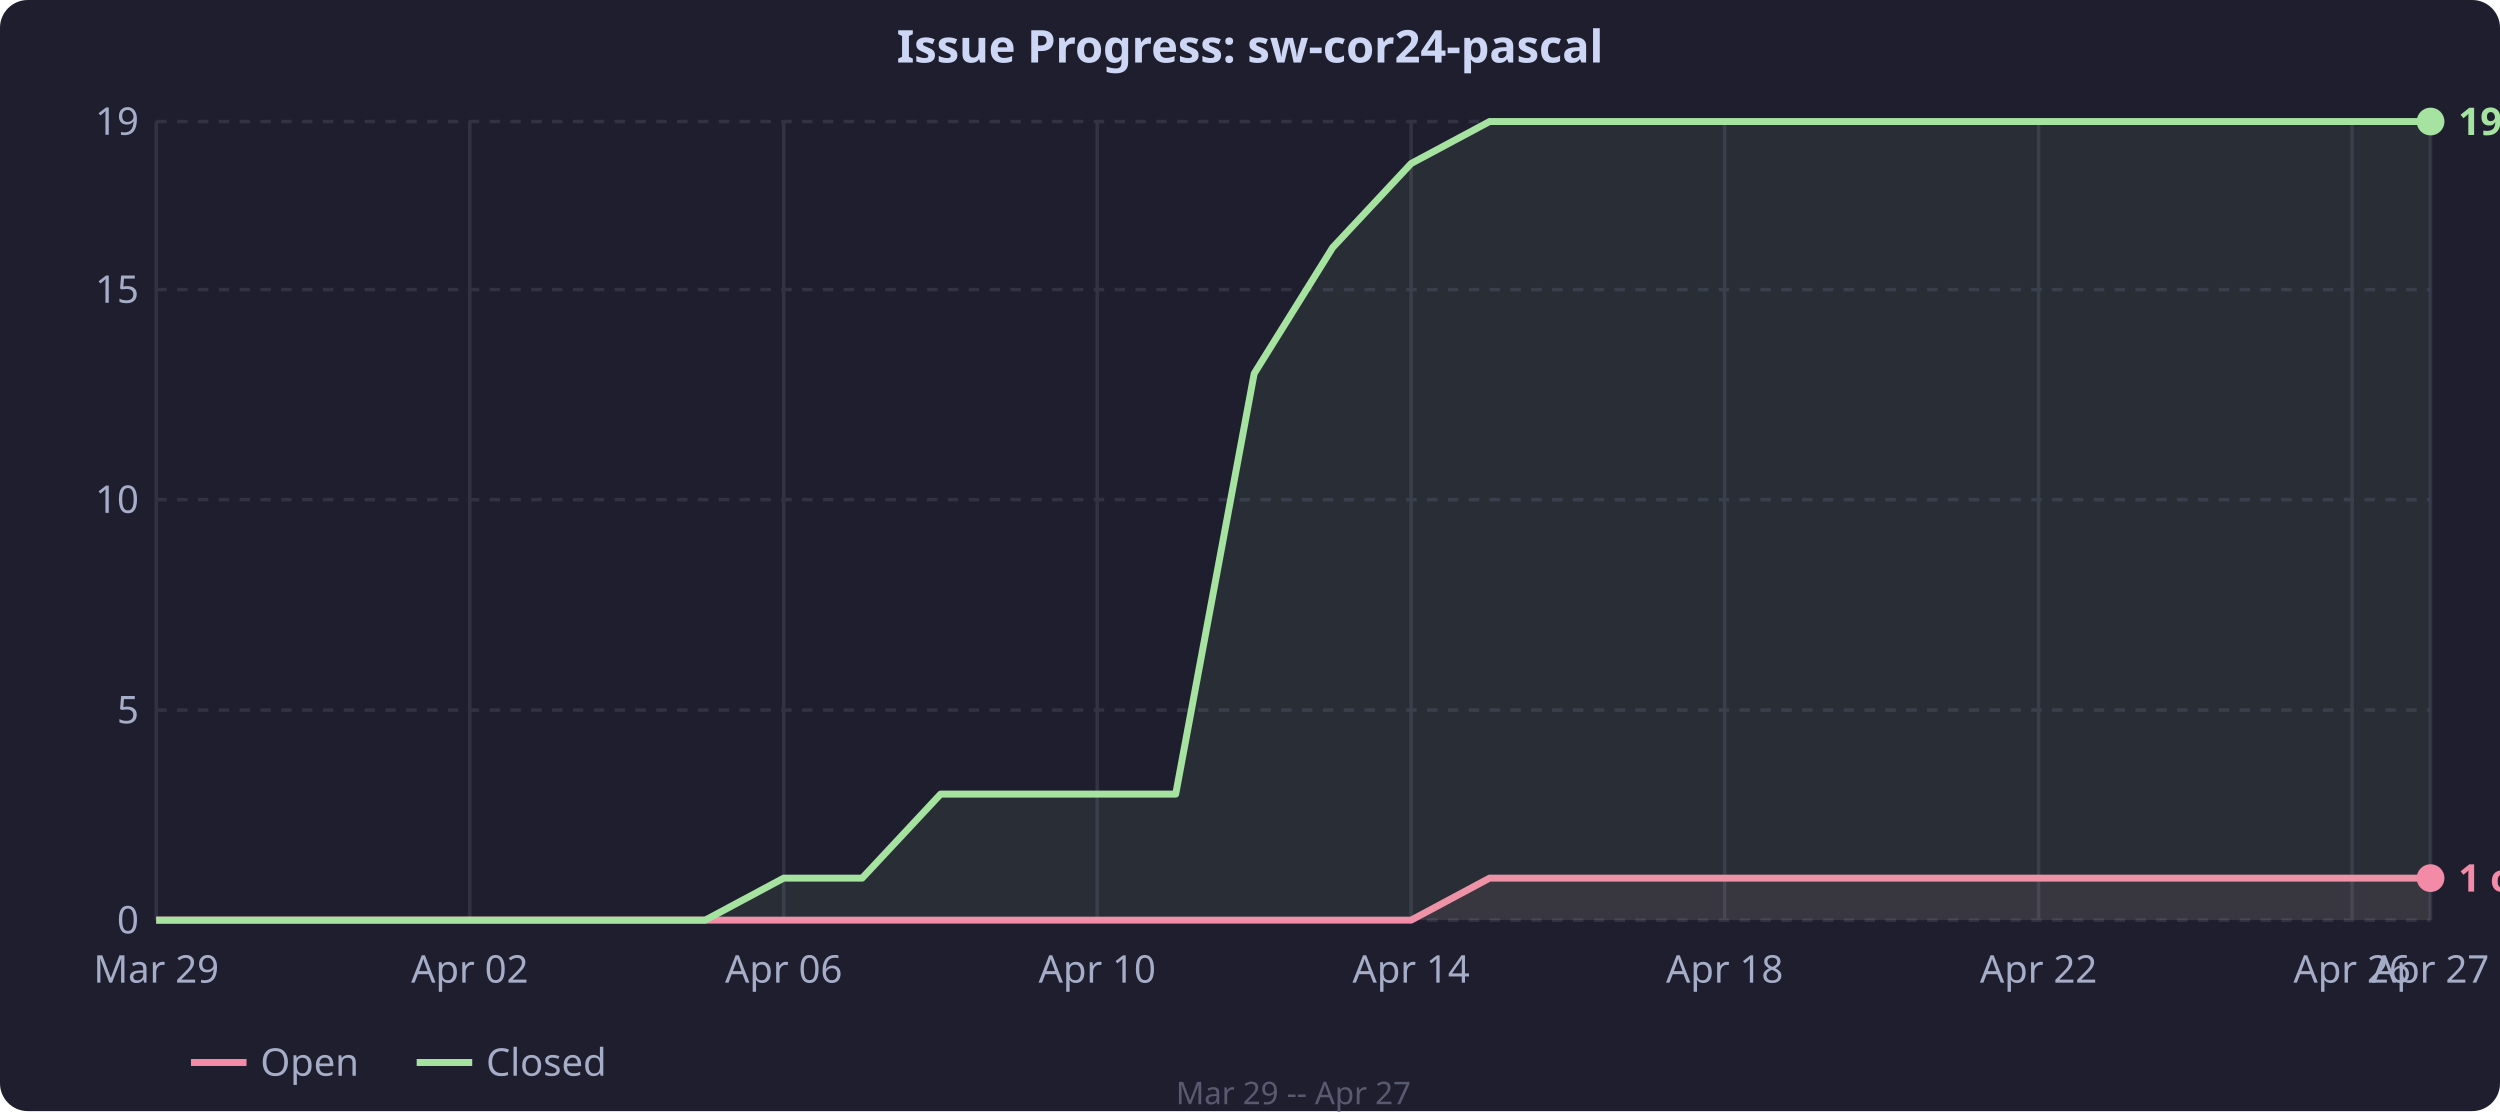
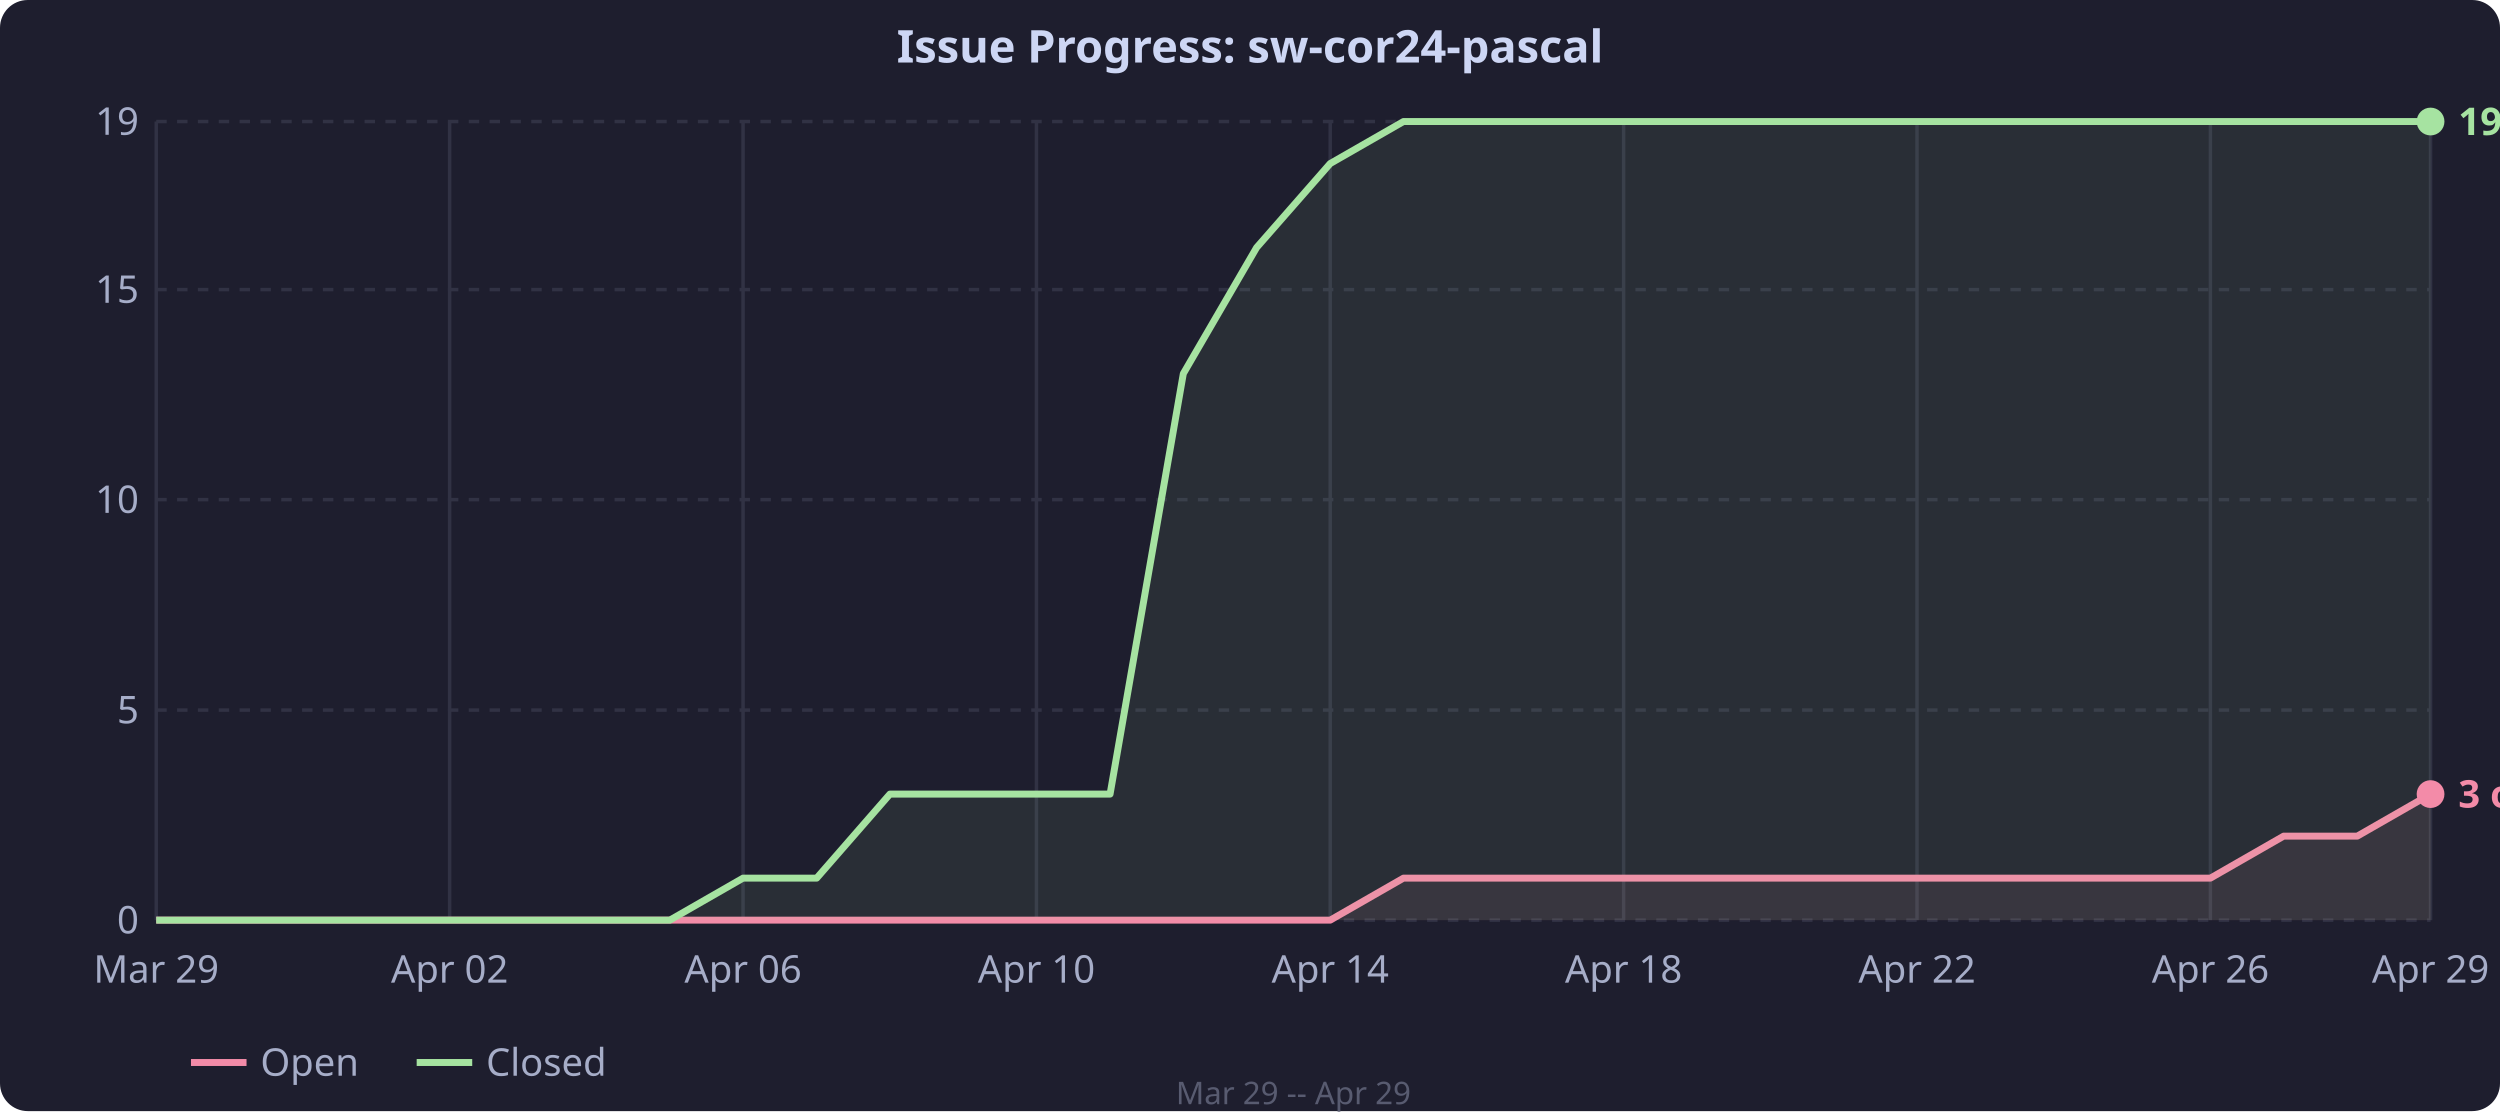
<svg xmlns="http://www.w3.org/2000/svg" viewBox="0 0 720 320" style="font-family: system-ui, sans-serif; font-size: 11px; color: #cdd6f4;">
  <rect width="720" height="320" fill="#1e1e2e" rx="8" />
  <line x1="45" y1="265.0" x2="700" y2="265.0" stroke="#313244" stroke-dasharray="3,3" />
  <text x="40" y="265.0" fill="#a6adc8" text-anchor="end" dominant-baseline="middle">0</text>
  <line x1="45" y1="204.5" x2="700" y2="204.5" stroke="#313244" stroke-dasharray="3,3" />
  <text x="40" y="204.5" fill="#a6adc8" text-anchor="end" dominant-baseline="middle">5</text>
  <line x1="45" y1="143.9" x2="700" y2="143.9" stroke="#313244" stroke-dasharray="3,3" />
  <text x="40" y="143.9" fill="#a6adc8" text-anchor="end" dominant-baseline="middle">10</text>
  <line x1="45" y1="83.4" x2="700" y2="83.4" stroke="#313244" stroke-dasharray="3,3" />
  <text x="40" y="83.4" fill="#a6adc8" text-anchor="end" dominant-baseline="middle">15</text>
  <line x1="45" y1="35.0" x2="700" y2="35.0" stroke="#313244" stroke-dasharray="3,3" />
  <text x="40" y="35.0" fill="#a6adc8" text-anchor="end" dominant-baseline="middle">19</text>
  <text x="45.0" y="283" fill="#a6adc8" text-anchor="middle">Mar 29</text>
  <line x1="45.0" y1="35" x2="45.0" y2="265" stroke="#313244" />
-   <text x="135.3" y="283" fill="#a6adc8" text-anchor="middle">Apr 02</text>
-   <line x1="135.3" y1="35" x2="135.3" y2="265" stroke="#313244" />
-   <text x="225.7" y="283" fill="#a6adc8" text-anchor="middle">Apr 06</text>
-   <line x1="225.7" y1="35" x2="225.7" y2="265" stroke="#313244" />
-   <text x="316.0" y="283" fill="#a6adc8" text-anchor="middle">Apr 10</text>
-   <line x1="316.0" y1="35" x2="316.0" y2="265" stroke="#313244" />
-   <text x="406.4" y="283" fill="#a6adc8" text-anchor="middle">Apr 14</text>
-   <line x1="406.4" y1="35" x2="406.4" y2="265" stroke="#313244" />
-   <text x="496.7" y="283" fill="#a6adc8" text-anchor="middle">Apr 18</text>
-   <line x1="496.7" y1="35" x2="496.7" y2="265" stroke="#313244" />
-   <text x="587.1" y="283" fill="#a6adc8" text-anchor="middle">Apr 22</text>
-   <line x1="587.1" y1="35" x2="587.1" y2="265" stroke="#313244" />
-   <text x="677.4" y="283" fill="#a6adc8" text-anchor="middle">Apr 26</text>
-   <line x1="677.4" y1="35" x2="677.4" y2="265" stroke="#313244" />
-   <text x="700.0" y="283" fill="#a6adc8" text-anchor="middle">Apr 27</text>
+   <text x="129.5" y="283" fill="#a6adc8" text-anchor="middle">Apr 02</text>
+   <line x1="129.5" y1="35" x2="129.5" y2="265" stroke="#313244" />
+   <text x="214.0" y="283" fill="#a6adc8" text-anchor="middle">Apr 06</text>
+   <line x1="214.0" y1="35" x2="214.0" y2="265" stroke="#313244" />
+   <text x="298.5" y="283" fill="#a6adc8" text-anchor="middle">Apr 10</text>
+   <line x1="298.5" y1="35" x2="298.5" y2="265" stroke="#313244" />
+   <text x="383.1" y="283" fill="#a6adc8" text-anchor="middle">Apr 14</text>
+   <line x1="383.1" y1="35" x2="383.1" y2="265" stroke="#313244" />
+   <text x="467.6" y="283" fill="#a6adc8" text-anchor="middle">Apr 18</text>
+   <line x1="467.6" y1="35" x2="467.6" y2="265" stroke="#313244" />
+   <text x="552.1" y="283" fill="#a6adc8" text-anchor="middle">Apr 22</text>
+   <line x1="552.1" y1="35" x2="552.1" y2="265" stroke="#313244" />
+   <text x="636.6" y="283" fill="#a6adc8" text-anchor="middle">Apr 26</text>
+   <line x1="636.6" y1="35" x2="636.6" y2="265" stroke="#313244" />
+   <text x="700.0" y="283" fill="#a6adc8" text-anchor="middle">Apr 29</text>
  <line x1="700.0" y1="35" x2="700.0" y2="265" stroke="#313244" />
-   <polygon fill="rgba(243,139,168,0.08)" points="45.0,265.0 67.6,265.0 90.2,265.0 112.8,265.0 135.3,265.0 157.9,265.0 180.5,265.0 203.1,265.0 225.7,265.0 248.3,265.0 270.9,265.0 293.4,265.0 316.0,265.0 338.6,265.0 361.2,265.0 383.8,265.0 406.4,265.0 429.0,252.9 451.6,252.9 474.1,252.9 496.7,252.9 519.3,252.9 541.9,252.9 564.5,252.9 587.1,252.9 609.7,252.9 632.2,252.9 654.8,252.9 677.4,252.9 700.0,252.9 700.0,265.0 45.0,265.0" />
-   <polyline fill="none" stroke="#f38ba8" stroke-width="2" stroke-linejoin="round" points="45.0,265.0 67.6,265.0 90.2,265.0 112.8,265.0 135.3,265.0 157.9,265.0 180.5,265.0 203.1,265.0 225.7,265.0 248.3,265.0 270.9,265.0 293.4,265.0 316.0,265.0 338.6,265.0 361.2,265.0 383.8,265.0 406.4,265.0 429.0,252.9 451.6,252.9 474.1,252.9 496.7,252.9 519.3,252.9 541.9,252.9 564.5,252.9 587.1,252.9 609.7,252.9 632.2,252.9 654.8,252.9 677.4,252.9 700.0,252.9" />
-   <polygon fill="rgba(166,227,161,0.08)" points="45.0,265.0 67.6,265.0 90.2,265.0 112.8,265.0 135.3,265.0 157.9,265.0 180.5,265.0 203.1,265.0 225.7,252.9 248.3,252.9 270.9,228.7 293.4,228.7 316.0,228.7 338.6,228.7 361.2,107.6 383.8,71.3 406.4,47.1 429.0,35.0 451.6,35.0 474.1,35.0 496.7,35.0 519.3,35.0 541.9,35.0 564.5,35.0 587.1,35.0 609.7,35.0 632.2,35.0 654.8,35.0 677.4,35.0 700.0,35.0 700.0,265.0 45.0,265.0" />
-   <polyline fill="none" stroke="#a6e3a1" stroke-width="2" stroke-linejoin="round" points="45.0,265.0 67.6,265.0 90.2,265.0 112.8,265.0 135.3,265.0 157.9,265.0 180.5,265.0 203.1,265.0 225.7,252.9 248.3,252.9 270.9,228.7 293.4,228.7 316.0,228.7 338.6,228.7 361.2,107.6 383.8,71.3 406.4,47.1 429.0,35.0 451.6,35.0 474.1,35.0 496.7,35.0 519.3,35.0 541.9,35.0 564.5,35.0 587.1,35.0 609.7,35.0 632.2,35.0 654.8,35.0 677.4,35.0 700.0,35.0" />
-   <circle cx="700.0" cy="252.9" r="4" fill="#f38ba8" />
+   <polygon fill="rgba(243,139,168,0.08)" points="45.0,265.0 66.1,265.0 87.3,265.0 108.4,265.0 129.5,265.0 150.6,265.0 171.8,265.0 192.9,265.0 214.0,265.0 235.2,265.0 256.3,265.0 277.4,265.0 298.5,265.0 319.7,265.0 340.8,265.0 361.9,265.0 383.1,265.0 404.2,252.9 425.3,252.9 446.5,252.9 467.6,252.9 488.7,252.9 509.8,252.9 531.0,252.9 552.1,252.9 573.2,252.9 594.4,252.9 615.5,252.9 636.6,252.9 657.7,240.8 678.9,240.8 700.0,228.7 700.0,265.0 45.0,265.0" />
+   <polyline fill="none" stroke="#f38ba8" stroke-width="2" stroke-linejoin="round" points="45.0,265.0 66.1,265.0 87.3,265.0 108.4,265.0 129.5,265.0 150.6,265.0 171.8,265.0 192.9,265.0 214.0,265.0 235.2,265.0 256.3,265.0 277.4,265.0 298.5,265.0 319.7,265.0 340.8,265.0 361.9,265.0 383.1,265.0 404.2,252.9 425.3,252.9 446.5,252.9 467.6,252.9 488.7,252.9 509.8,252.9 531.0,252.9 552.1,252.9 573.2,252.9 594.4,252.9 615.5,252.9 636.6,252.9 657.7,240.8 678.9,240.8 700.0,228.7" />
+   <polygon fill="rgba(166,227,161,0.08)" points="45.0,265.0 66.1,265.0 87.3,265.0 108.4,265.0 129.5,265.0 150.6,265.0 171.8,265.0 192.9,265.0 214.0,252.9 235.2,252.9 256.3,228.7 277.4,228.7 298.5,228.7 319.7,228.7 340.8,107.6 361.9,71.3 383.1,47.1 404.2,35.0 425.3,35.0 446.5,35.0 467.6,35.0 488.7,35.0 509.8,35.0 531.0,35.0 552.1,35.0 573.2,35.0 594.4,35.0 615.5,35.0 636.6,35.0 657.7,35.0 678.9,35.0 700.0,35.0 700.0,265.0 45.0,265.0" />
+   <polyline fill="none" stroke="#a6e3a1" stroke-width="2" stroke-linejoin="round" points="45.0,265.0 66.1,265.0 87.3,265.0 108.4,265.0 129.5,265.0 150.6,265.0 171.8,265.0 192.9,265.0 214.0,252.9 235.2,252.9 256.3,228.7 277.4,228.7 298.5,228.7 319.7,228.7 340.8,107.6 361.9,71.3 383.1,47.1 404.2,35.0 425.3,35.0 446.5,35.0 467.6,35.0 488.7,35.0 509.8,35.0 531.0,35.0 552.1,35.0 573.2,35.0 594.4,35.0 615.5,35.0 636.6,35.0 657.7,35.0 678.9,35.0 700.0,35.0" />
+   <circle cx="700.0" cy="228.7" r="4" fill="#f38ba8" />
  <circle cx="700.0" cy="35.0" r="4" fill="#a6e3a1" />
-   <text x="708.0" y="252.9" fill="#f38ba8" text-anchor="start" dominant-baseline="middle" font-size="11px" font-weight="600">1 open</text>
+   <text x="708.0" y="228.7" fill="#f38ba8" text-anchor="start" dominant-baseline="middle" font-size="11px" font-weight="600">3 open</text>
  <text x="708.0" y="35.0" fill="#a6e3a1" text-anchor="start" dominant-baseline="middle" font-size="11px" font-weight="600">19 closed</text>
  <text x="360" y="18" fill="#cdd6f4" text-anchor="middle" font-size="13px" font-weight="600">Issue Progress: sw-cor24-pascal</text>
  <line x1="55" y1="306" x2="71" y2="306" stroke="#f38ba8" stroke-width="2" />
  <text x="75" y="306" fill="#a6adc8" dominant-baseline="middle">Open</text>
  <line x1="120" y1="306" x2="136" y2="306" stroke="#a6e3a1" stroke-width="2" />
  <text x="140" y="306" fill="#a6adc8" dominant-baseline="middle">Closed</text>
-   <text x="372.5" y="318" fill="#585b70" text-anchor="middle" font-size="9px">Mar 29 -- Apr 27</text>
+   <text x="372.5" y="318" fill="#585b70" text-anchor="middle" font-size="9px">Mar 29 -- Apr 29</text>
</svg>
